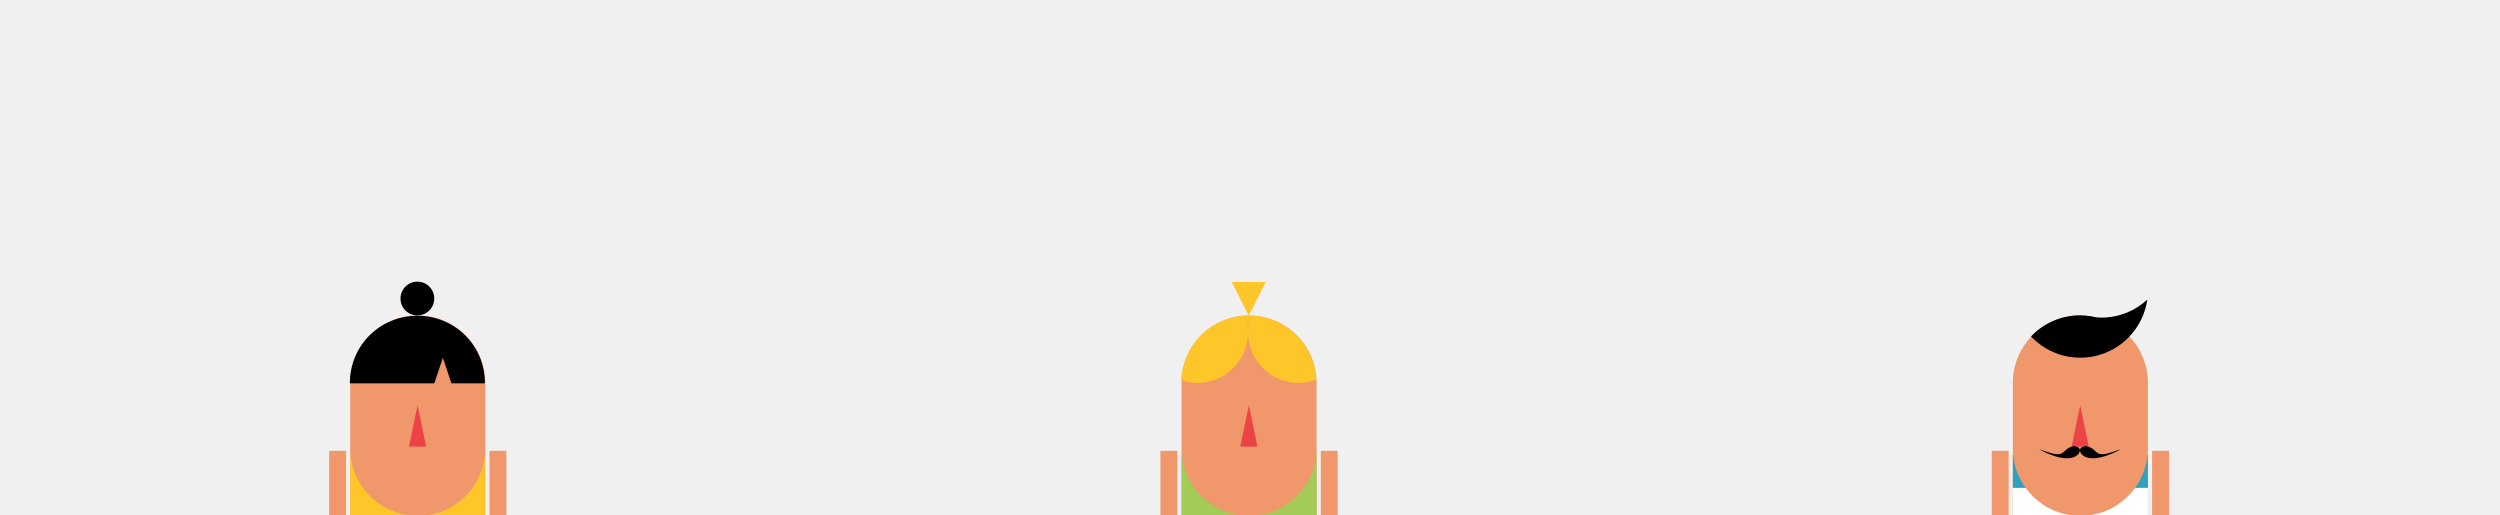
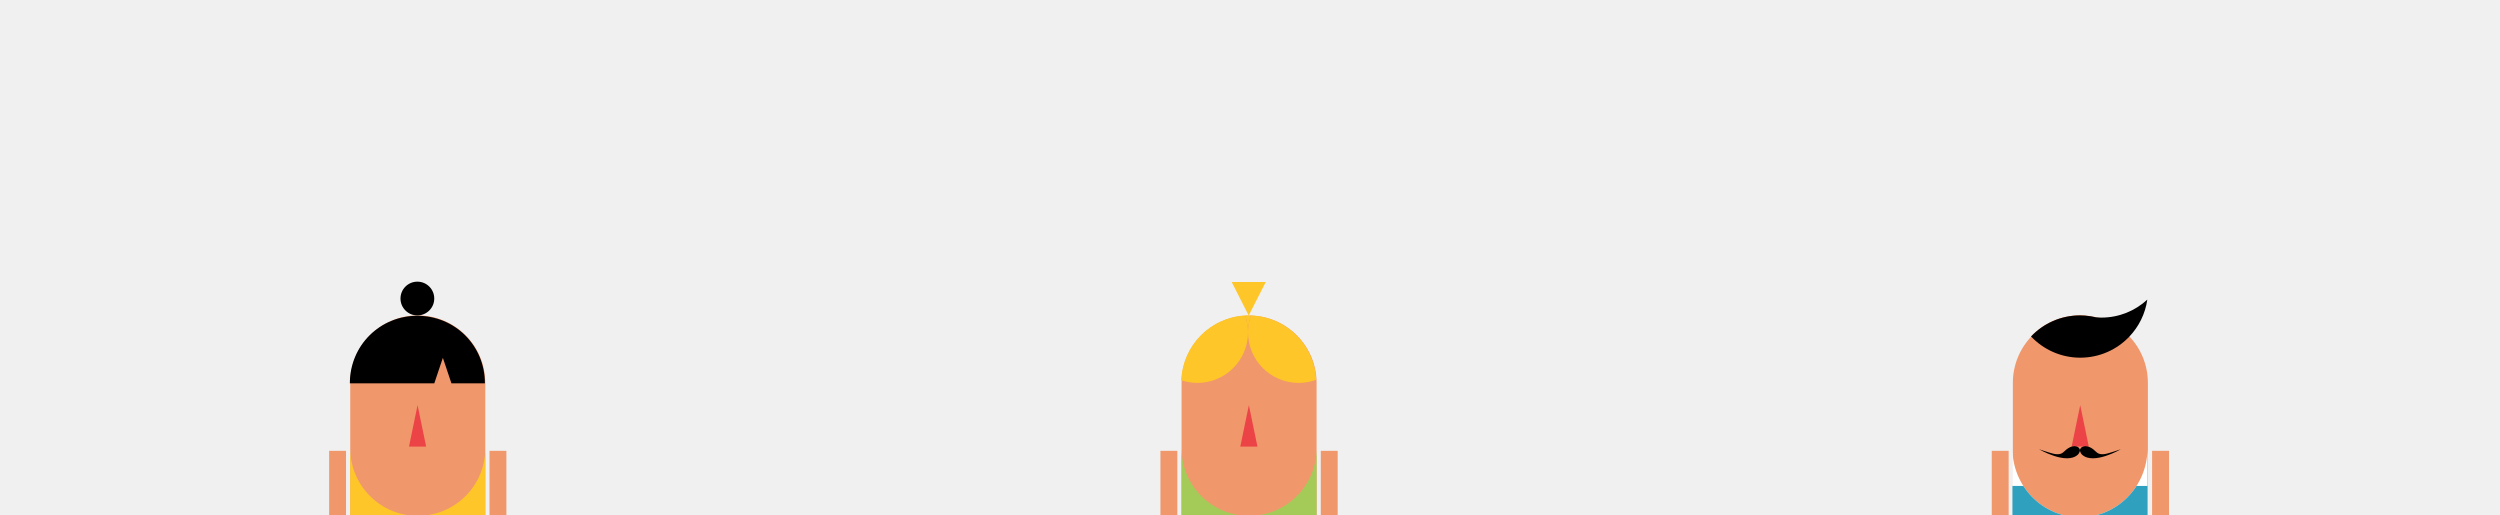
<svg xmlns="http://www.w3.org/2000/svg" xmlns:xlink="http://www.w3.org/1999/xlink" version="1.1" id="Capa_1" x="0px" y="0px" width="1184.887px" height="243.76px" viewBox="0 0 1184.887 243.76" enable-background="new 0 0 1184.887 243.76" xml:space="preserve">
-   <pattern x="-2750" y="-3262.33" width="114" height="20" patternUnits="userSpaceOnUse" id="Nueva_muestra_de_motivo_4" viewBox="0 -20 114 20" overflow="visible">
-     <g>
-       <polygon fill="none" points="0,0 114,0 114,-20 0,-20   " />
-       <polygon fill="#FFFFFF" points="114,0 0,0 0,-10 114,-10   " />
-       <polygon fill="#2FA1BE" points="114,-10 0,-10 0,-20 114,-20   " />
-     </g>
-   </pattern>
  <g>
    <g>
      <path fill="#F0976B" d="M198,149.493c-17.674,0-32,14.326-32,32v144c0,17.673,14.326,32,32,32c17.672,0,32-14.327,32-32v-144    C230,163.819,215.672,149.493,198,149.493z" />
      <polygon fill="#F0976B" points="232,213.67 232,360.67 228,360.67 228,362.67 232,362.67 232,369.67 240,369.67 240,213.67   " />
      <polygon fill="#F0976B" points="164,360.67 164,213.67 156,213.67 156,369.67 164,369.67 164,362.67 168,362.67 168,360.67   " />
-       <polygon fill="#EC4346" points="197.908,211.67 193.846,211.67 195.877,201.824 197.908,192.02 199.939,201.844 201.969,211.67       " />
+       <polygon fill="#EC4346" points="197.908,211.67 193.846,211.67 195.877,201.824 197.908,192.021 199.939,201.844 201.969,211.67       " />
      <path d="M209.908,168.085" />
      <path fill="#FEC629" d="M198,244.493c-17.674,0-32-14.327-32-32v113c0,17.673,14.326,32,32,32c17.672,0,32-14.327,32-32v-113    C230,230.166,215.672,244.493,198,244.493z" />
-       <path d="M197.816,149.67c-17.674,0-32,14-32,32h40.029l2.029-6.057l2.027-6.016l2.027,6.035l2.025,6.037h15.861    C229.816,163.67,215.488,149.67,197.816,149.67z" />
+       <path d="M197.816,149.67c-17.674,0-32,14-32,32h40.029l2.029-6.058l2.026-6.016l2.027,6.035l2.025,6.037h15.86    C229.816,163.67,215.488,149.67,197.816,149.67z" />
      <circle cx="197.816" cy="141.493" r="8" />
    </g>
  </g>
-   <path fill="#F0976B" d="M592,149.573c-17.674,0-32,14.326-32,32v144c0,17.673,14.326,32,32,32c17.672,0,32-14.327,32-32v-144  C624,163.899,609.672,149.573,592,149.573z" />
-   <polygon fill="#FEC629" points="591.83,133.67 599.896,133.67 595.863,141.625 591.83,149.556 587.801,141.613 583.771,133.67 " />
+   <path fill="#F0976B" d="M592,149.573c-17.675,0-32,14.326-32,32v144c0,17.673,14.325,32,32,32c17.672,0,32-14.327,32-32v-144  C624,163.899,609.672,149.573,592,149.573z" />
+   <polygon fill="#FEC629" points="591.829,133.67 599.896,133.67 595.863,141.625 591.829,149.556 587.801,141.612 583.771,133.67 " />
  <g>
-     <path fill="#FEC629" d="M592.864,149.509c-0.343-0.01-0.685-0.025-1.03-0.025c-0.566,0-1.129,0.016-1.688,0.045   c0.874,2.49,1.355,5.166,1.355,7.955C591.502,154.687,591.985,152.005,592.864,149.509z" />
-     <path fill="#FEC629" d="M591.502,157.483c0-2.789-0.481-5.465-1.355-7.955c-16.476,0.855-29.646,14.174-30.281,30.707   c2.4,0.805,4.966,1.248,7.637,1.248C580.757,181.483,591.502,170.738,591.502,157.483z" />
-     <path fill="#FEC629" d="M592.864,149.509c-0.879,2.496-1.362,5.178-1.362,7.975c0,13.255,10.745,24,24,24   c2.916,0,5.71-0.521,8.295-1.473C623.042,163.362,609.568,150.039,592.864,149.509z" />
+     <path fill="#FEC629" d="M592.864,149.509c-0.343-0.01-0.685-0.025-1.029-0.025c-0.566,0-1.13,0.017-1.688,0.045   c0.874,2.49,1.354,5.166,1.354,7.955C591.502,154.687,591.985,152.005,592.864,149.509z" />
+     <path fill="#FEC629" d="M591.502,157.483c0-2.789-0.481-5.465-1.355-7.955c-16.476,0.854-29.646,14.174-30.281,30.707   c2.4,0.805,4.967,1.248,7.638,1.248C580.757,181.483,591.502,170.737,591.502,157.483z" />
+     <path fill="#FEC629" d="M592.864,149.509c-0.879,2.496-1.361,5.178-1.361,7.975c0,13.256,10.744,24,24,24   c2.916,0,5.71-0.521,8.295-1.473C623.041,163.362,609.568,150.039,592.864,149.509z" />
  </g>
  <path d="M603.648,168.165" />
  <polygon fill="#F0976B" points="626,213.67 626,360.67 622,360.67 622,362.67 626,362.67 626,369.67 634,369.67 634,213.67 " />
  <polygon fill="#F0976B" points="558,360.67 558,213.67 550,213.67 550,369.67 558,369.67 558,362.67 562,362.67 562,360.67 " />
-   <polygon fill="#EC4346" points="591.908,211.67 587.846,211.67 589.877,201.824 591.908,192.02 593.939,201.844 595.969,211.67 " />
-   <path d="M603.908,168.085" />
-   <path fill="#A4CB57" d="M592,244.493c-17.674,0-32-14.327-32-32v113c0,17.673,14.326,32,32,32c17.672,0,32-14.327,32-32v-113  C624,230.166,609.672,244.493,592,244.493z" />
-   <path fill="#F0976B" d="M986,149.483c-17.673,0-32,14.326-32,32v144c0,17.673,14.327,32,32,32s32-14.327,32-32v-144  C1018,163.81,1003.673,149.483,986,149.483z" />
+   <polygon fill="#EC4346" points="591.907,211.67 587.846,211.67 589.877,201.824 591.907,192.021 593.939,201.844 595.969,211.67 " />
+   <path d="M603.907,168.085" />
+   <path fill="#A4CB57" d="M592,244.493c-17.675,0-32-14.327-32-32v113c0,17.673,14.325,32,32,32c17.672,0,32-14.327,32-32v-113  C624,230.166,609.672,244.493,592,244.493z" />
+   <path fill="#F0976B" d="M986,149.483c-17.674,0-32,14.326-32,32v144c0,17.673,14.326,32,32,32c17.673,0,32-14.327,32-32v-144  C1018,163.81,1003.673,149.483,986,149.483z" />
  <polygon fill="#F0976B" points="1020,213.67 1020,360.67 1016,360.67 1016,362.67 1020,362.67 1020,369.67 1028,369.67 1028,213.67   " />
  <polygon fill="#F0976B" points="952,360.67 952,213.67 944,213.67 944,369.67 952,369.67 952,362.67 956,362.67 956,360.67 " />
-   <polygon fill="#EC4346" points="985.927,211.67 981.863,211.67 983.896,201.818 985.927,192.012 987.957,201.84 989.987,211.67 " />
-   <path fill="#F0976B" d="M985.951,169.528c9.129,0,17.366-3.814,23.212-9.937c-4.145-4.415-9.523-7.653-15.59-9.161  c-1.839-0.135-3.635-0.42-5.374-0.852c-0.782-0.057-1.568-0.096-2.365-0.096c-9.14,0-17.378,3.838-23.209,9.982  C968.479,165.659,976.761,169.528,985.951,169.528z" />
-   <path d="M995.951,150.528c-0.801,0-1.592-0.039-2.378-0.098c-1.739-0.432-3.535-0.717-5.374-0.852  c-0.782-0.057-1.568-0.096-2.365-0.096c-9.14,0-17.378,3.838-23.209,9.982c5.854,6.193,14.136,10.062,23.326,10.062  c9.129,0,17.366-3.814,23.212-9.937c4.509-4.722,7.596-10.815,8.57-17.594C1012.009,147.291,1004.359,150.528,995.951,150.528z" />
+   <polygon fill="#EC4346" points="985.927,211.67 981.863,211.67 983.896,201.817 985.927,192.013 987.956,201.84 989.987,211.67 " />
+   <path fill="#F0976B" d="M985.95,169.528c9.129,0,17.366-3.814,23.212-9.938c-4.145-4.415-9.522-7.652-15.59-9.16  c-1.839-0.136-3.635-0.421-5.374-0.853c-0.782-0.058-1.567-0.097-2.365-0.097c-9.14,0-17.378,3.838-23.209,9.982  C968.479,165.659,976.761,169.528,985.95,169.528z" />
+   <path d="M995.95,150.528c-0.801,0-1.592-0.039-2.378-0.098c-1.738-0.433-3.535-0.718-5.374-0.853  c-0.782-0.058-1.567-0.097-2.364-0.097c-9.141,0-17.379,3.838-23.209,9.982c5.854,6.193,14.136,10.062,23.325,10.062  c9.129,0,17.366-3.814,23.212-9.938c4.51-4.722,7.597-10.814,8.57-17.594C1012.009,147.291,1004.359,150.528,995.95,150.528z" />
  <g>
-     <path d="M966.401,212.917c0,0,12.926,7.566,18.334,2.619c1.065-0.975,1.065-2.1,1.065-2.1s0.024-1.063-1.14-1.626   c-1.326-0.641-3.617-0.545-6.325,2.175c-0.926,0.93-2.216,1.729-5.139,1.051C971.463,214.634,966.401,212.917,966.401,212.917z" />
-     <path d="M1005.199,212.917c0,0-12.926,7.566-18.334,2.619c-1.065-0.975-1.065-2.1-1.065-2.1s-0.024-1.063,1.14-1.626   c1.326-0.641,3.617-0.545,6.325,2.175c0.926,0.93,2.216,1.729,5.139,1.051C1000.138,214.634,1005.199,212.917,1005.199,212.917z" />
+     <path d="M966.401,212.917c0,0,12.926,7.566,18.334,2.619c1.065-0.975,1.065-2.1,1.065-2.1s0.023-1.063-1.141-1.627   c-1.325-0.641-3.616-0.545-6.325,2.176c-0.926,0.93-2.216,1.729-5.139,1.051C971.463,214.634,966.401,212.917,966.401,212.917z" />
+     <path d="M1005.198,212.917c0,0-12.926,7.566-18.334,2.619c-1.064-0.975-1.064-2.1-1.064-2.1s-0.024-1.063,1.14-1.627   c1.326-0.641,3.617-0.545,6.325,2.176c0.926,0.93,2.216,1.729,5.139,1.051C1000.138,214.634,1005.198,212.917,1005.198,212.917z" />
  </g>
-   <pattern id="SVGID_1_" xlink:href="#Nueva_muestra_de_motivo_4" patternTransform="matrix(1.5791 0 0 1.5791 1883.428 2587.736)">
- </pattern>
-   <path fill="url(#SVGID_1_)" d="M986,244.483c-17.673,0-32-14.327-32-32v113c0,17.673,14.327,32,32,32s32-14.327,32-32v-113  C1018,230.156,1003.673,244.483,986,244.483z" />
+   <g>
+     <g>
+       <g>
+         <defs>
+           <path id="SVGID_1_" d="M985.8,358.362c17.673,0,32-14.615,32-32.642V212.493c0,18.027-14.327,32.643-32,32.643      s-32-14.613-32-32.643v113.228C953.8,343.747,968.127,358.362,985.8,358.362z" />
+         </defs>
+         <clipPath id="SVGID_2_">
+           <use xlink:href="#SVGID_1_" overflow="visible" />
+         </clipPath>
+         <rect x="904.3" y="171.646" clip-path="url(#SVGID_2_)" fill="#FFFFFF" width="161.5" height="200.952" />
+       </g>
+     </g>
+     <g>
+       <g>
+         <defs>
+           <path id="SVGID_3_" d="M985.8,358.362c17.673,0,32-14.615,32-32.642V212.493c0,18.027-14.327,32.643-32,32.643      s-32-14.613-32-32.643v113.228C953.8,343.747,968.127,358.362,985.8,358.362z" />
+         </defs>
+         <clipPath id="SVGID_4_">
+           <use xlink:href="#SVGID_3_" overflow="visible" />
+         </clipPath>
+         <rect x="947.3" y="295.074" clip-path="url(#SVGID_4_)" fill="#2FA1BE" width="74.5" height="16.32" />
+       </g>
+     </g>
+     <g>
+       <g>
+         <defs>
+           <path id="SVGID_5_" d="M985.8,358.362c17.673,0,32-14.615,32-32.642V212.493c0,18.027-14.327,32.643-32,32.643      s-32-14.613-32-32.643v113.228C953.8,343.747,968.127,358.362,985.8,358.362z" />
+         </defs>
+         <clipPath id="SVGID_6_">
+           <use xlink:href="#SVGID_5_" overflow="visible" />
+         </clipPath>
+         <rect x="947.3" y="262.94" clip-path="url(#SVGID_6_)" fill="#2FA1BE" width="74.5" height="16.321" />
+       </g>
+     </g>
+     <g>
+       <g>
+         <defs>
+           <path id="SVGID_7_" d="M985.8,358.362c17.673,0,32-14.615,32-32.642V212.493c0,18.027-14.327,32.643-32,32.643      s-32-14.613-32-32.643v113.228C953.8,343.747,968.127,358.362,985.8,358.362z" />
+         </defs>
+         <clipPath id="SVGID_8_">
+           <use xlink:href="#SVGID_7_" overflow="visible" />
+         </clipPath>
+         <rect x="947.3" y="230.299" clip-path="url(#SVGID_8_)" fill="#2FA1BE" width="74.5" height="16.321" />
+       </g>
+     </g>
+   </g>
</svg>
